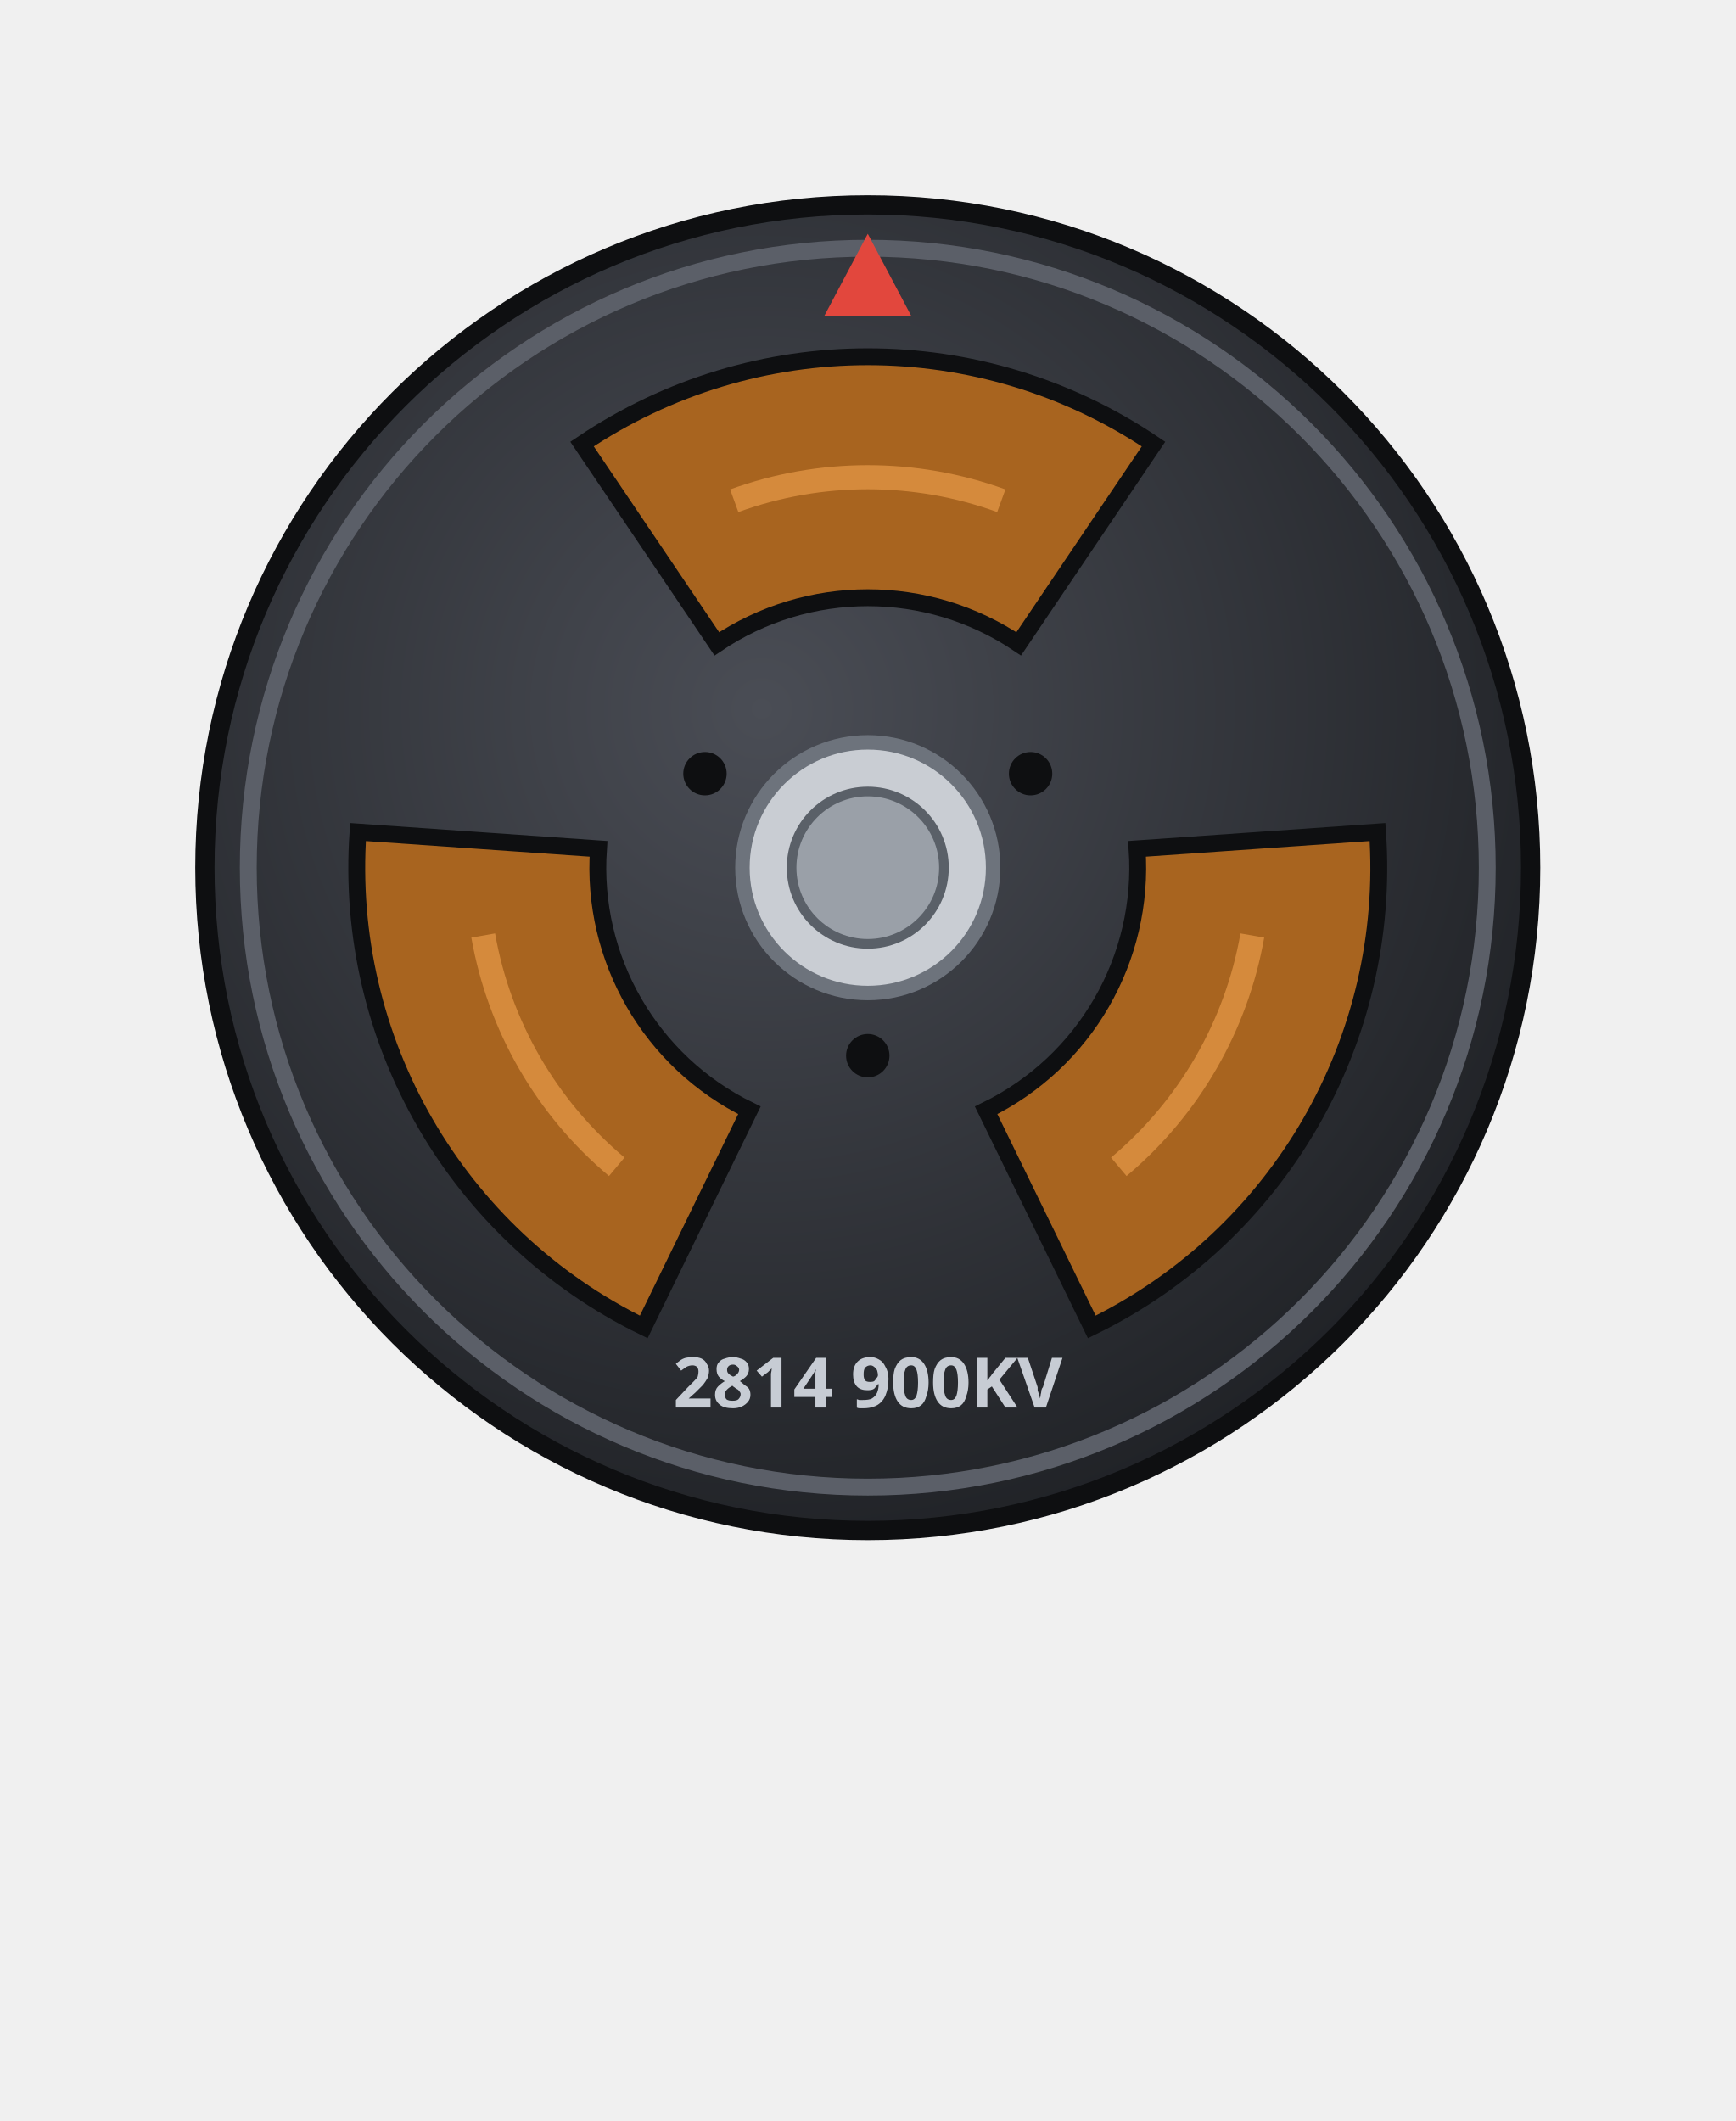
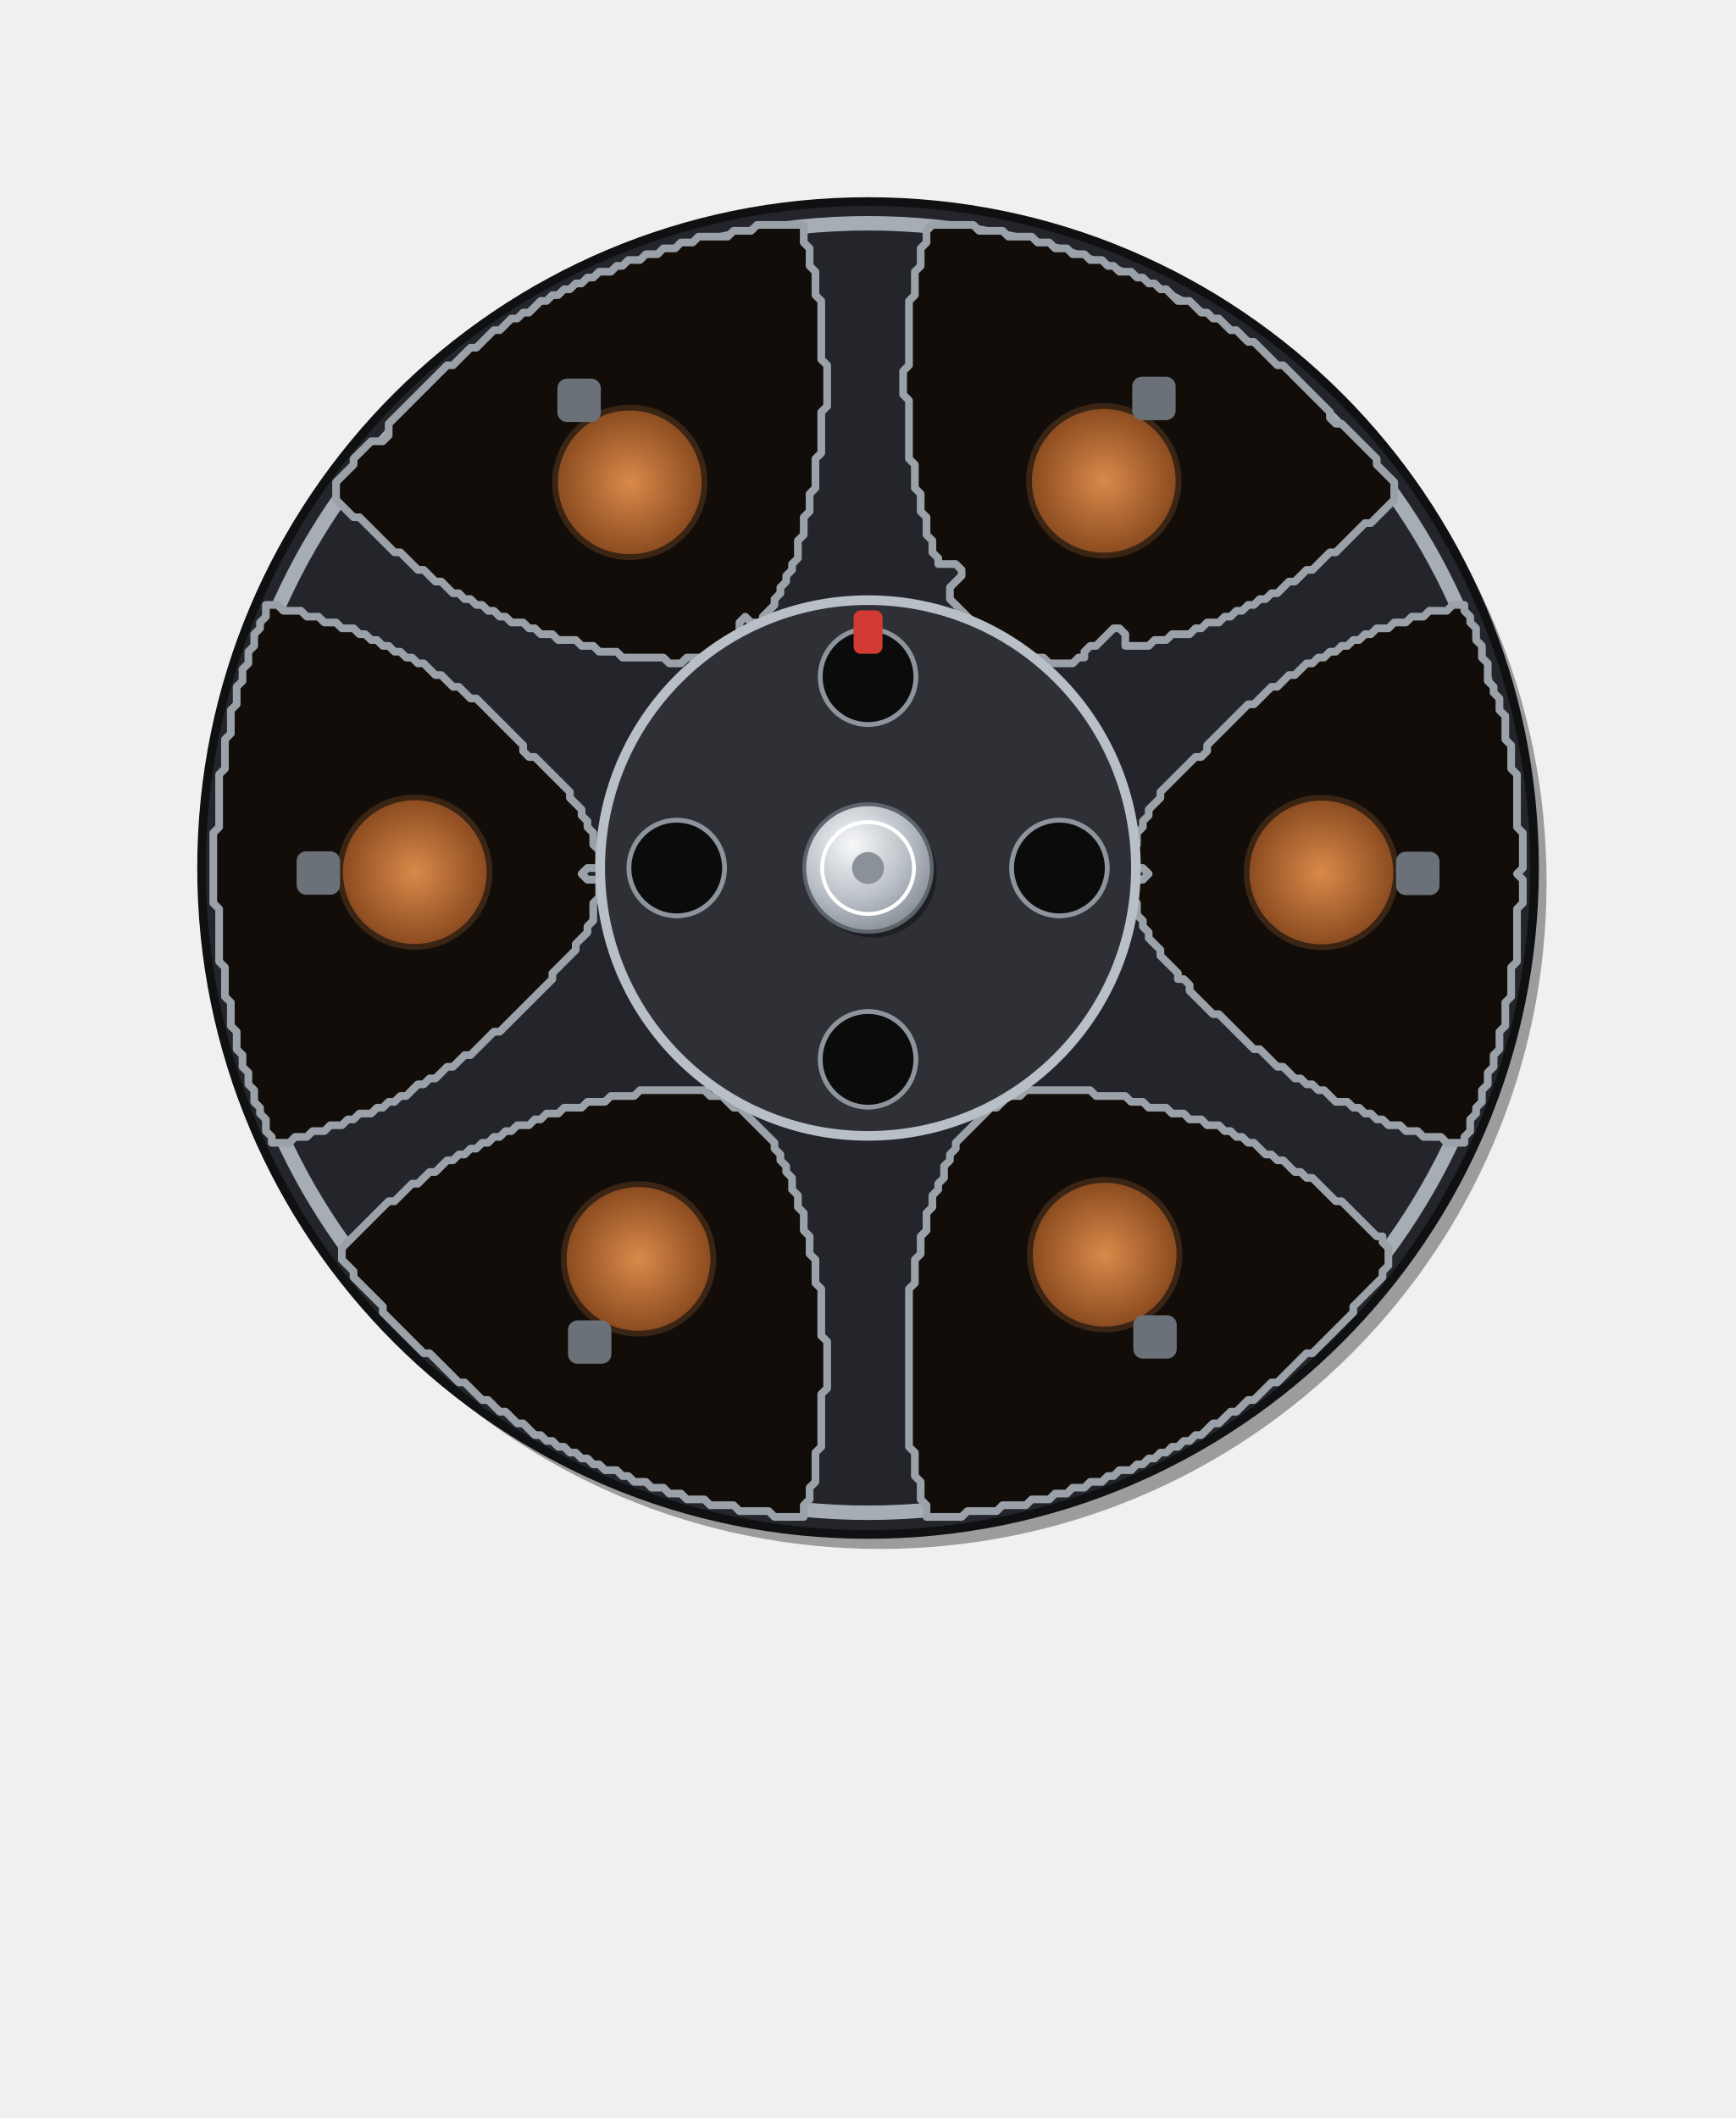
- <svg xmlns="http://www.w3.org/2000/svg" version="1.1" width="36.0mm" height="44.0mm" viewBox="0 0 36.0 44.0">
+ <svg xmlns="http://www.w3.org/2000/svg" version="1.1" width="136px" height="166px" viewBox="0 0 136 166">
  <defs>
-     <radialGradient id="sinoBL" cx="0.42" cy="0.38" r="0.7">
-       <stop offset="0" stop-color="#4a4d55" />
-       <stop offset="1" stop-color="#1d1f23" />
+     <linearGradient id="luz" x1="0" y1="0" x2="0" y2="1">
+       <stop offset="0" stop-color="#ffffff" stop-opacity="0.16" />
+       <stop offset="0.45" stop-color="#ffffff" stop-opacity="0" />
+       <stop offset="1" stop-color="#000000" stop-opacity="0.22" />
+     </linearGradient>
+     <linearGradient id="metal" x1="0" y1="0" x2="0" y2="1">
+       <stop offset="0" stop-color="#f4f6f8" />
+       <stop offset="0.5" stop-color="#b9bfc6" />
+       <stop offset="1" stop-color="#868d95" />
+     </linearGradient>
+     <linearGradient id="metal-h" x1="0" y1="0" x2="1" y2="0">
+       <stop offset="0" stop-color="#8a9199" />
+       <stop offset="0.35" stop-color="#eef1f4" />
+       <stop offset="0.7" stop-color="#b3b9c0" />
+       <stop offset="1" stop-color="#7c838b" />
+     </linearGradient>
+     <radialGradient id="lata" cx="0.4" cy="0.38" r="0.66">
+       <stop offset="0" stop-color="#f6f8fa" />
+       <stop offset="0.6" stop-color="#c3c9cf" />
+       <stop offset="1" stop-color="#8c939b" />
    </radialGradient>
+     <linearGradient id="plastico" x1="0" y1="0" x2="0" y2="1">
+       <stop offset="0" stop-color="#3a3c40" />
+       <stop offset="1" stop-color="#16171a" />
+     </linearGradient>
+     <linearGradient id="ouro" x1="0" y1="0" x2="0" y2="1">
+       <stop offset="0" stop-color="#f4dc8c" />
+       <stop offset="1" stop-color="#b88a2c" />
+     </linearGradient>
+     <linearGradient id="blindagem" x1="0" y1="0" x2="1" y2="1">
+       <stop offset="0" stop-color="#eef1f3" />
+       <stop offset="0.45" stop-color="#c8cdd2" />
+       <stop offset="1" stop-color="#9aa1a8" />
+     </linearGradient>
+     <radialGradient id="cupula" cx="0.36" cy="0.3" r="0.78">
+       <stop offset="0" stop-color="#ffffff" stop-opacity="0.6" />
+       <stop offset="0.32" stop-color="#ffffff" stop-opacity="0.1" />
+       <stop offset="1" stop-color="#000000" stop-opacity="0.32" />
+     </radialGradient>
+     <linearGradient id="ceramica" x1="0" y1="0" x2="0" y2="1">
+       <stop offset="0" stop-color="#f4f1e8" />
+       <stop offset="1" stop-color="#cfc9b8" />
+     </linearGradient>
+     <radialGradient id="lata-topo" cx="0.4" cy="0.35" r="0.75">
+       <stop offset="0" stop-color="#f1f3f5" />
+       <stop offset="0.6" stop-color="#c3c8ce" />
+       <stop offset="1" stop-color="#8a9097" />
+     </radialGradient>
+     <radialGradient id="aluminio" cx="0.35" cy="0.3" r="0.9">
+       <stop offset="0" stop-color="#eef0f2" />
+       <stop offset="0.55" stop-color="#cdd1d5" />
+       <stop offset="1" stop-color="#9ca2a8" />
+     </radialGradient>
+     <radialGradient id="zinco" cx="0.38" cy="0.32" r="0.8">
+       <stop offset="0" stop-color="#eef0d2" />
+       <stop offset="0.55" stop-color="#bfc08e" />
+       <stop offset="1" stop-color="#7d7f55" />
+     </radialGradient>
+     <radialGradient id="dourado" cx="0.38" cy="0.32" r="0.85">
+       <stop offset="0" stop-color="#ffe7a0" />
+       <stop offset="0.5" stop-color="#e6b04a" />
+       <stop offset="1" stop-color="#a8701c" />
+     </radialGradient>
+     <radialGradient id="latao" cx="0.38" cy="0.32" r="0.8">
+       <stop offset="0" stop-color="#fbe9a8" />
+       <stop offset="0.55" stop-color="#d4ab52" />
+       <stop offset="1" stop-color="#93702a" />
+     </radialGradient>
+     <radialGradient id="aco" cx="0.38" cy="0.32" r="0.8">
+       <stop offset="0" stop-color="#f7f8f9" />
+       <stop offset="0.55" stop-color="#b8bec5" />
+       <stop offset="1" stop-color="#7a8189" />
+     </radialGradient>
+     <radialGradient id="cobre-bob" cx="0.5" cy="0.5" r="0.6">
+       <stop offset="0" stop-color="#d98a4a" />
+       <stop offset="1" stop-color="#7a3d16" />
+     </radialGradient>
+     <radialGradient id="cupula" cx="0.36" cy="0.3" r="0.78">
+       <stop offset="0" stop-color="#ffffff" stop-opacity="0.6" />
+       <stop offset="0.32" stop-color="#ffffff" stop-opacity="0.1" />
+       <stop offset="1" stop-color="#000000" stop-opacity="0.32" />
+     </radialGradient>
+     <linearGradient id="lata-lado" x1="0" y1="0" x2="0" y2="1">
+       <stop offset="0" stop-color="#8e959c" />
+       <stop offset="0.25" stop-color="#eef1f4" />
+       <stop offset="0.6" stop-color="#c2c8ce" />
+       <stop offset="1" stop-color="#727980" />
+     </linearGradient>
+     <linearGradient id="amarelo-tt" x1="0" y1="0" x2="0" y2="1">
+       <stop offset="0" stop-color="#ffe066" />
+       <stop offset="0.5" stop-color="#f6c72c" />
+       <stop offset="1" stop-color="#d9a514" />
+     </linearGradient>
  </defs>
-   <circle cx="18.0" cy="18.0" r="13.75" fill="url(#sinoBL)" stroke="#0e0f11" stroke-width="0.4" />
-   <circle cx="18.0" cy="18.0" r="12.85" fill="none" stroke="#5b5f68" stroke-width="0.35" />
-   <path d="M12.073 9.212 A10.6 10.6 0 0 1 23.927 9.212 L21.131 13.357 A5.6 5.6 0 0 0 14.869 13.357 Z" fill="#a8641f" stroke="#0e0f11" stroke-width="0.35" />
-   <path d="M15.230 10.388 A8.1 8.1 0 0 1 20.770 10.388" fill="none" stroke="#d58a3c" stroke-width="0.5" />
-   <path d="M28.574 17.261 A10.6 10.6 0 0 1 22.647 27.527 L20.455 23.033 A5.6 5.6 0 0 0 23.586 17.609 Z" fill="#a8641f" stroke="#0e0f11" stroke-width="0.35" />
-   <path d="M25.977 19.407 A8.1 8.1 0 0 1 23.207 24.205" fill="none" stroke="#d58a3c" stroke-width="0.5" />
-   <path d="M13.353 27.527 A10.6 10.6 0 0 1 7.426 17.261 L12.414 17.609 A5.6 5.6 0 0 0 15.545 23.033 Z" fill="#a8641f" stroke="#0e0f11" stroke-width="0.35" />
-   <path d="M12.793 24.205 A8.1 8.1 0 0 1 10.023 19.407" fill="none" stroke="#d58a3c" stroke-width="0.5" />
-   <circle cx="21.377" cy="16.050" r="0.45" fill="#0e0f11" />
-   <circle cx="18.000" cy="21.900" r="0.45" fill="#0e0f11" />
-   <circle cx="14.623" cy="16.050" r="0.45" fill="#0e0f11" />
-   <path d="M18.00 4.85 l-0.9 1.7 h1.8 Z" fill="#e2473d" />
-   <text x="18.00" y="29.20" fill="#c7ccd4" font-size="1.45px" text-anchor="middle" font-family="Verdana" font-weight="bold">2814 900KV</text>
-   <circle cx="18.0" cy="18.0" r="2.6" fill="#c9cdd3" stroke="#6d737c" stroke-width="0.3" />
-   <circle cx="18.0" cy="18.0" r="1.58" fill="#9aa0a8" stroke="#5a6068" stroke-width="0.2" />
+   <circle cx="68.976" cy="69.165" r="52.233" fill="#000000" fill-opacity="0.35" />
+   <circle cx="68.031" cy="68.031" r="52.233" fill="#23252a" stroke="#0f1012" stroke-width="0.68" />
+   <circle cx="68.031" cy="68.031" r="50.532" fill="none" stroke="#a7adb4" stroke-width="1.134" />
+   <path stroke-linejoin="round" d="M62.991 17.63 L59.327 17.63 L58.867 18.09 L57.492 18.09 L57.035 18.548 L54.743 18.548 L54.286 19.005 L53.369 19.005 L52.911 19.465 L51.994 19.465 L51.537 19.922 L50.62 19.922 L50.162 20.379 L49.245 20.379 L48.788 20.839 L48.33 20.839 L47.871 21.297 L46.956 21.297 L46.496 21.754 L46.039 21.754 L45.581 22.214 L45.121 22.214 L44.664 22.671 L44.207 22.671 L43.747 23.129 L43.29 23.129 L42.832 23.588 L42.372 23.588 L41.458 24.503 L40.998 24.503 L40.54 24.963 L40.083 24.963 L39.166 25.878 L38.708 25.878 L37.334 27.252 L36.874 27.252 L35.5 28.627 L35.042 28.627 L30.461 33.21 L30.461 34.125 L30.001 34.585 L29.087 34.585 L27.712 35.959 L27.712 36.417 L26.338 37.791 L26.338 39.166 L27.712 40.54 L28.169 40.54 L30.919 43.29 L31.376 43.29 L32.75 44.664 L33.21 44.664 L34.125 45.581 L34.585 45.581 L35.5 46.496 L35.959 46.496 L36.417 46.956 L36.874 46.956 L37.334 47.413 L37.791 47.413 L38.249 47.871 L38.708 47.871 L39.166 48.33 L39.623 48.33 L40.083 48.788 L40.998 48.788 L41.458 49.245 L41.915 49.245 L42.372 49.705 L43.29 49.705 L43.747 50.162 L45.121 50.162 L45.581 50.62 L46.496 50.62 L46.956 51.079 L48.33 51.079 L48.788 51.537 L51.994 51.537 L52.454 51.994 L53.369 51.994 L53.829 51.537 L55.203 51.537 L55.661 51.079 L56.578 51.079 L57.035 50.62 L57.492 50.62 L57.952 50.162 L57.952 48.788 L58.41 48.33 L58.867 48.788 L59.784 48.788 L59.784 48.33 L60.701 47.413 L60.701 46.956 L61.159 46.496 L61.159 46.039 L61.616 45.581 L61.616 45.121 L62.076 44.664 L62.076 44.207 L62.533 43.747 L62.533 42.372 L62.991 41.915 L62.991 40.54 L63.45 40.083 L63.45 38.708 L63.908 38.249 L63.908 35.959 L64.365 35.5 L64.365 32.293 L64.825 31.836 L64.825 28.627 L64.365 28.169 L64.365 23.588 L63.908 23.129 L63.908 21.297 L63.45 20.839 L63.45 19.465 L62.991 19.005 Z" fill="#120d09" stroke="#9aa1a8" stroke-width="0.605" />
+   <circle cx="49.358" cy="37.807" r="5.858" fill="url(#cobre-bob)" />
+   <circle cx="49.358" cy="37.807" r="5.858" fill="none" stroke="#3a2414" stroke-width="0.454" />
+   <rect x="43.685" y="29.675" width="3.402" height="3.402" rx="0.756" fill="#6b7178" />
+   <path stroke-linejoin="round" d="M72.613 18.09 L72.613 19.005 L72.155 19.465 L72.155 20.839 L71.698 21.297 L71.698 23.129 L71.238 23.588 L71.238 28.627 L70.781 29.087 L70.781 30.919 L71.238 31.376 L71.238 35.959 L71.698 36.417 L71.698 38.249 L72.155 38.708 L72.155 40.083 L72.613 40.54 L72.613 41.915 L73.072 42.372 L73.072 43.29 L73.53 43.747 L73.53 44.207 L74.904 44.207 L75.362 44.664 L75.362 45.121 L74.447 46.039 L74.447 46.956 L78.111 50.62 L78.571 50.62 L79.028 51.079 L79.945 51.079 L80.402 51.537 L81.777 51.537 L82.234 51.994 L84.069 51.994 L84.526 51.537 L84.984 51.537 L84.984 51.079 L85.443 50.62 L85.901 50.62 L87.275 49.245 L87.733 49.245 L88.192 49.705 L88.192 50.62 L90.024 50.62 L90.482 50.162 L91.399 50.162 L91.856 49.705 L93.231 49.705 L93.691 49.245 L94.148 49.245 L94.605 48.788 L95.523 48.788 L95.98 48.33 L96.44 48.33 L96.897 47.871 L97.354 47.871 L97.814 47.413 L98.272 47.413 L98.729 46.956 L99.189 46.956 L99.646 46.496 L100.104 46.496 L101.021 45.581 L101.478 45.581 L102.395 44.664 L102.853 44.664 L104.227 43.29 L104.687 43.29 L106.976 40.998 L107.436 40.998 L109.268 39.166 L109.268 37.791 L107.894 36.417 L107.894 35.959 L105.144 33.21 L104.687 33.21 L104.227 32.75 L104.227 32.293 L100.563 28.627 L100.104 28.627 L98.272 26.795 L97.814 26.795 L96.897 25.878 L96.44 25.878 L95.523 24.963 L95.065 24.963 L94.605 24.503 L94.148 24.503 L93.231 23.588 L92.316 23.588 L91.399 22.671 L90.942 22.671 L90.482 22.214 L90.024 22.214 L89.567 21.754 L89.107 21.754 L88.65 21.297 L87.733 21.297 L87.275 20.839 L86.818 20.839 L86.358 20.379 L85.443 20.379 L84.984 19.922 L84.069 19.922 L83.609 19.465 L82.694 19.465 L82.234 19.005 L81.32 19.005 L80.86 18.548 L79.028 18.548 L78.571 18.09 L76.736 18.09 L76.279 17.63 L73.072 17.63 Z" fill="#120d09" stroke="#9aa1a8" stroke-width="0.605" />
+   <circle cx="86.505" cy="37.685" r="5.858" fill="url(#cobre-bob)" />
+   <circle cx="86.505" cy="37.685" r="5.858" fill="none" stroke="#3a2414" stroke-width="0.454" />
+   <rect x="88.735" y="29.527" width="3.402" height="3.402" rx="0.756" fill="#6b7178" />
+   <path stroke-linejoin="round" d="M20.839 47.413 L20.839 48.33 L20.379 48.788 L20.379 49.245 L19.922 49.705 L19.922 50.62 L19.465 51.079 L19.465 51.994 L19.005 52.454 L19.005 53.369 L18.548 53.829 L18.548 55.203 L18.09 55.661 L18.09 57.492 L17.63 57.952 L17.63 60.242 L17.173 60.701 L17.173 64.825 L16.716 65.282 L16.716 70.781 L17.173 71.238 L17.173 75.362 L17.63 75.821 L17.63 78.111 L18.09 78.571 L18.09 80.402 L18.548 80.86 L18.548 82.234 L19.005 82.694 L19.005 83.609 L19.465 84.069 L19.465 84.984 L19.922 85.443 L19.922 86.358 L20.379 86.818 L20.379 87.275 L20.839 87.733 L20.839 88.65 L21.297 89.107 L21.297 89.567 L22.671 89.567 L23.129 89.107 L24.046 89.107 L24.503 88.65 L25.42 88.65 L25.878 88.192 L26.795 88.192 L27.252 87.733 L27.712 87.733 L28.169 87.275 L29.087 87.275 L29.544 86.818 L30.001 86.818 L30.461 86.358 L30.919 86.358 L31.376 85.901 L31.836 85.901 L32.75 84.984 L33.21 84.984 L33.668 84.526 L34.125 84.526 L35.042 83.609 L35.5 83.609 L36.417 82.694 L36.874 82.694 L38.708 80.86 L39.166 80.86 L43.29 76.736 L43.29 76.279 L45.121 74.447 L45.121 73.987 L46.039 73.072 L46.039 72.613 L46.496 72.155 L46.496 70.781 L46.956 70.323 L46.956 68.949 L46.039 68.949 L45.581 68.489 L46.039 68.031 L46.956 68.031 L46.956 66.657 L46.496 66.2 L46.496 65.282 L46.039 64.825 L46.039 64.365 L45.581 63.908 L45.581 63.45 L44.664 62.533 L44.664 62.076 L41.915 59.327 L41.458 59.327 L40.998 58.867 L40.998 58.41 L37.334 54.743 L36.874 54.743 L35.959 53.829 L35.5 53.829 L34.585 52.911 L34.125 52.911 L33.21 51.994 L32.75 51.994 L32.293 51.537 L31.836 51.537 L31.376 51.079 L30.919 51.079 L30.461 50.62 L30.001 50.62 L29.544 50.162 L29.087 50.162 L28.627 49.705 L28.169 49.705 L27.712 49.245 L26.795 49.245 L26.338 48.788 L25.42 48.788 L24.963 48.33 L24.046 48.33 L23.588 47.871 L22.214 47.871 L21.754 47.413 Z" fill="#120d09" stroke="#9aa1a8" stroke-width="0.605" />
+   <circle cx="32.505" cy="68.355" r="5.858" fill="url(#cobre-bob)" />
+   <circle cx="32.505" cy="68.355" r="5.858" fill="none" stroke="#3a2414" stroke-width="0.454" />
+   <rect x="23.246" y="66.723" width="3.402" height="3.402" rx="0.756" fill="#6b7178" />
+   <path stroke-linejoin="round" d="M113.849 47.413 L113.392 47.871 L112.017 47.871 L111.56 48.33 L110.643 48.33 L110.185 48.788 L109.268 48.788 L108.811 49.245 L107.894 49.245 L107.436 49.705 L106.976 49.705 L106.519 50.162 L106.062 50.162 L105.602 50.62 L105.144 50.62 L104.687 51.079 L104.227 51.079 L103.77 51.537 L103.313 51.537 L102.853 51.994 L102.395 51.994 L101.478 52.911 L101.021 52.911 L100.104 53.829 L99.646 53.829 L98.272 55.203 L97.814 55.203 L94.605 58.41 L94.605 58.867 L94.148 59.327 L93.691 59.327 L90.942 62.076 L90.942 62.533 L90.024 63.45 L90.024 63.908 L89.567 64.365 L89.567 64.825 L89.107 65.282 L89.107 66.2 L88.65 66.657 L88.65 68.031 L89.567 68.031 L90.024 68.489 L89.567 68.949 L88.65 68.949 L88.65 70.323 L89.107 70.781 L89.107 71.698 L89.567 72.155 L89.567 72.613 L90.024 73.072 L90.024 73.53 L90.942 74.447 L90.942 74.904 L92.316 76.279 L92.316 76.736 L92.773 76.736 L93.231 77.196 L93.231 77.653 L95.065 79.485 L95.523 79.485 L98.272 82.234 L98.729 82.234 L100.104 83.609 L100.563 83.609 L101.478 84.526 L101.938 84.526 L102.395 84.984 L102.853 84.984 L103.313 85.443 L103.77 85.443 L104.687 86.358 L105.602 86.358 L106.062 86.818 L106.519 86.818 L106.976 87.275 L107.436 87.275 L107.894 87.733 L108.351 87.733 L108.811 88.192 L109.725 88.192 L110.185 88.65 L111.1 88.65 L111.56 89.107 L112.934 89.107 L113.392 89.567 L114.766 89.567 L114.766 89.107 L115.224 88.65 L115.224 87.733 L115.684 87.275 L115.684 86.818 L116.141 86.358 L116.141 85.443 L116.598 84.984 L116.598 84.069 L117.058 83.609 L117.058 82.694 L117.515 82.234 L117.515 80.86 L117.973 80.402 L117.973 78.571 L118.433 78.111 L118.433 75.821 L118.89 75.362 L118.89 71.238 L119.347 70.781 L119.347 68.949 L118.89 68.489 L119.347 68.031 L119.347 65.282 L118.89 64.825 L118.89 60.701 L118.433 60.242 L118.433 58.41 L117.973 57.952 L117.973 56.118 L117.515 55.661 L117.515 54.743 L117.058 54.286 L117.058 53.829 L116.598 53.369 L116.598 51.994 L116.141 51.537 L116.141 50.62 L115.684 50.162 L115.684 49.245 L115.224 48.788 L115.224 48.33 L114.766 47.871 L114.766 47.413 Z" fill="#120d09" stroke="#9aa1a8" stroke-width="0.605" />
+   <circle cx="103.557" cy="68.38" r="5.858" fill="url(#cobre-bob)" />
+   <circle cx="103.557" cy="68.38" r="5.858" fill="none" stroke="#3a2414" stroke-width="0.454" />
+   <rect x="109.415" y="66.753" width="3.402" height="3.402" rx="0.756" fill="#6b7178" />
+   <path stroke-linejoin="round" d="M26.795 97.814 L26.795 98.729 L27.712 99.646 L27.712 100.104 L30.001 102.395 L30.001 102.853 L33.21 106.062 L33.668 106.062 L35.959 108.351 L36.417 108.351 L37.791 109.725 L38.249 109.725 L39.166 110.643 L39.623 110.643 L40.54 111.56 L40.998 111.56 L41.915 112.475 L42.372 112.475 L42.832 112.934 L43.29 112.934 L43.747 113.392 L44.207 113.392 L44.664 113.849 L45.121 113.849 L45.581 114.309 L46.039 114.309 L46.496 114.766 L46.956 114.766 L47.413 115.224 L48.33 115.224 L48.788 115.684 L49.245 115.684 L49.705 116.141 L50.62 116.141 L51.079 116.598 L51.994 116.598 L52.454 117.058 L53.369 117.058 L53.829 117.515 L55.203 117.515 L55.661 117.973 L57.492 117.973 L57.952 118.433 L60.242 118.433 L60.701 118.89 L62.991 118.89 L62.991 117.973 L63.45 117.515 L63.45 116.598 L63.908 116.141 L63.908 113.849 L64.365 113.392 L64.365 109.268 L64.825 108.811 L64.825 105.144 L64.365 104.687 L64.365 101.021 L63.908 100.563 L63.908 98.729 L63.45 98.272 L63.45 96.897 L62.991 96.44 L62.991 95.065 L62.533 94.605 L62.533 93.691 L62.076 93.231 L62.076 92.316 L61.616 91.856 L61.616 91.399 L61.159 90.942 L61.159 90.482 L60.701 90.024 L60.701 89.567 L57.952 86.818 L57.492 86.818 L56.578 85.901 L55.661 85.901 L55.203 85.443 L50.162 85.443 L49.705 85.901 L47.871 85.901 L47.413 86.358 L46.039 86.358 L45.581 86.818 L44.207 86.818 L43.747 87.275 L42.832 87.275 L42.372 87.733 L41.915 87.733 L41.458 88.192 L40.54 88.192 L40.083 88.65 L39.623 88.65 L39.166 89.107 L38.708 89.107 L38.249 89.567 L37.791 89.567 L37.334 90.024 L36.874 90.024 L36.417 90.482 L35.959 90.482 L35.5 90.942 L35.042 90.942 L34.125 91.856 L33.668 91.856 L32.75 92.773 L32.293 92.773 L30.919 94.148 L30.461 94.148 Z" fill="#120d09" stroke="#9aa1a8" stroke-width="0.605" />
+   <circle cx="50.042" cy="98.668" r="5.858" fill="url(#cobre-bob)" />
+   <circle cx="50.042" cy="98.668" r="5.858" fill="none" stroke="#3a2414" stroke-width="0.454" />
+   <rect x="44.514" y="103.486" width="3.402" height="3.402" rx="0.756" fill="#6b7178" />
+   <path stroke-linejoin="round" d="M108.351 96.897 L107.894 96.897 L105.144 94.148 L104.687 94.148 L102.853 92.316 L102.395 92.316 L101.938 91.856 L101.478 91.856 L100.563 90.942 L100.104 90.942 L99.646 90.482 L99.189 90.482 L98.272 89.567 L97.814 89.567 L97.354 89.107 L96.897 89.107 L96.44 88.65 L95.98 88.65 L95.523 88.192 L94.605 88.192 L94.148 87.733 L93.231 87.733 L92.773 87.275 L91.856 87.275 L91.399 86.818 L90.024 86.818 L89.567 86.358 L88.65 86.358 L88.192 85.901 L85.901 85.901 L85.443 85.443 L80.402 85.443 L79.945 85.901 L79.028 85.901 L78.111 86.818 L77.653 86.818 L74.904 89.567 L74.904 90.024 L74.447 90.482 L74.447 90.942 L73.987 91.399 L73.987 92.316 L73.53 92.773 L73.53 93.231 L73.072 93.691 L73.072 94.605 L72.613 95.065 L72.613 96.44 L72.155 96.897 L72.155 98.272 L71.698 98.729 L71.698 100.563 L71.238 101.021 L71.238 113.392 L71.698 113.849 L71.698 115.684 L72.155 116.141 L72.155 117.515 L72.613 117.973 L72.613 118.89 L75.362 118.89 L75.821 118.433 L78.111 118.433 L78.571 117.973 L80.402 117.973 L80.86 117.515 L82.234 117.515 L82.694 117.058 L83.609 117.058 L84.069 116.598 L84.984 116.598 L85.443 116.141 L86.358 116.141 L86.818 115.684 L87.275 115.684 L87.733 115.224 L88.65 115.224 L89.107 114.766 L89.567 114.766 L90.024 114.309 L90.482 114.309 L90.942 113.849 L91.399 113.849 L91.856 113.392 L92.316 113.392 L92.773 112.934 L93.231 112.934 L93.691 112.475 L94.148 112.475 L95.065 111.56 L95.523 111.56 L96.44 110.643 L96.897 110.643 L97.814 109.725 L98.272 109.725 L99.646 108.351 L100.104 108.351 L102.395 106.062 L102.853 106.062 L106.062 102.853 L106.062 102.395 L108.351 100.104 L108.351 99.646 L108.811 99.189 L108.811 97.814 L108.351 97.354 Z" fill="#120d09" stroke="#9aa1a8" stroke-width="0.605" />
+   <circle cx="86.575" cy="98.336" r="5.858" fill="url(#cobre-bob)" />
+   <circle cx="86.575" cy="98.336" r="5.858" fill="none" stroke="#3a2414" stroke-width="0.454" />
+   <rect x="88.819" y="103.083" width="3.402" height="3.402" rx="0.756" fill="#6b7178" />
+   <circle cx="68.031" cy="68.031" r="20.993" fill="#2e3035" stroke="#b9bfc6" stroke-width="0.756" />
+   <circle cx="83.027" cy="68.031" r="3.749" fill="#0b0b0c" stroke="#8d949b" stroke-width="0.378" />
+   <circle cx="68.031" cy="83.027" r="3.749" fill="#0b0b0c" stroke="#8d949b" stroke-width="0.378" />
+   <circle cx="53.036" cy="68.031" r="3.749" fill="#0b0b0c" stroke="#8d949b" stroke-width="0.378" />
+   <circle cx="68.031" cy="53.036" r="3.749" fill="#0b0b0c" stroke="#8d949b" stroke-width="0.378" />
+   <circle cx="68.409" cy="68.485" r="4.998" fill="#000000" fill-opacity="0.35" />
+   <circle cx="68.031" cy="68.031" r="4.998" fill="url(#aco)" stroke="#5d646b" stroke-width="0.302" />
+   <circle cx="68.031" cy="68.031" r="3.599" fill="none" stroke="#ffffff" stroke-width="0.302" />
+   <circle cx="68.031" cy="68.031" r="1.25" fill="#8a9199" />
+   <rect x="66.898" y="47.837" width="2.268" height="3.402" rx="0.567" fill="#d23b33" />
</svg>
